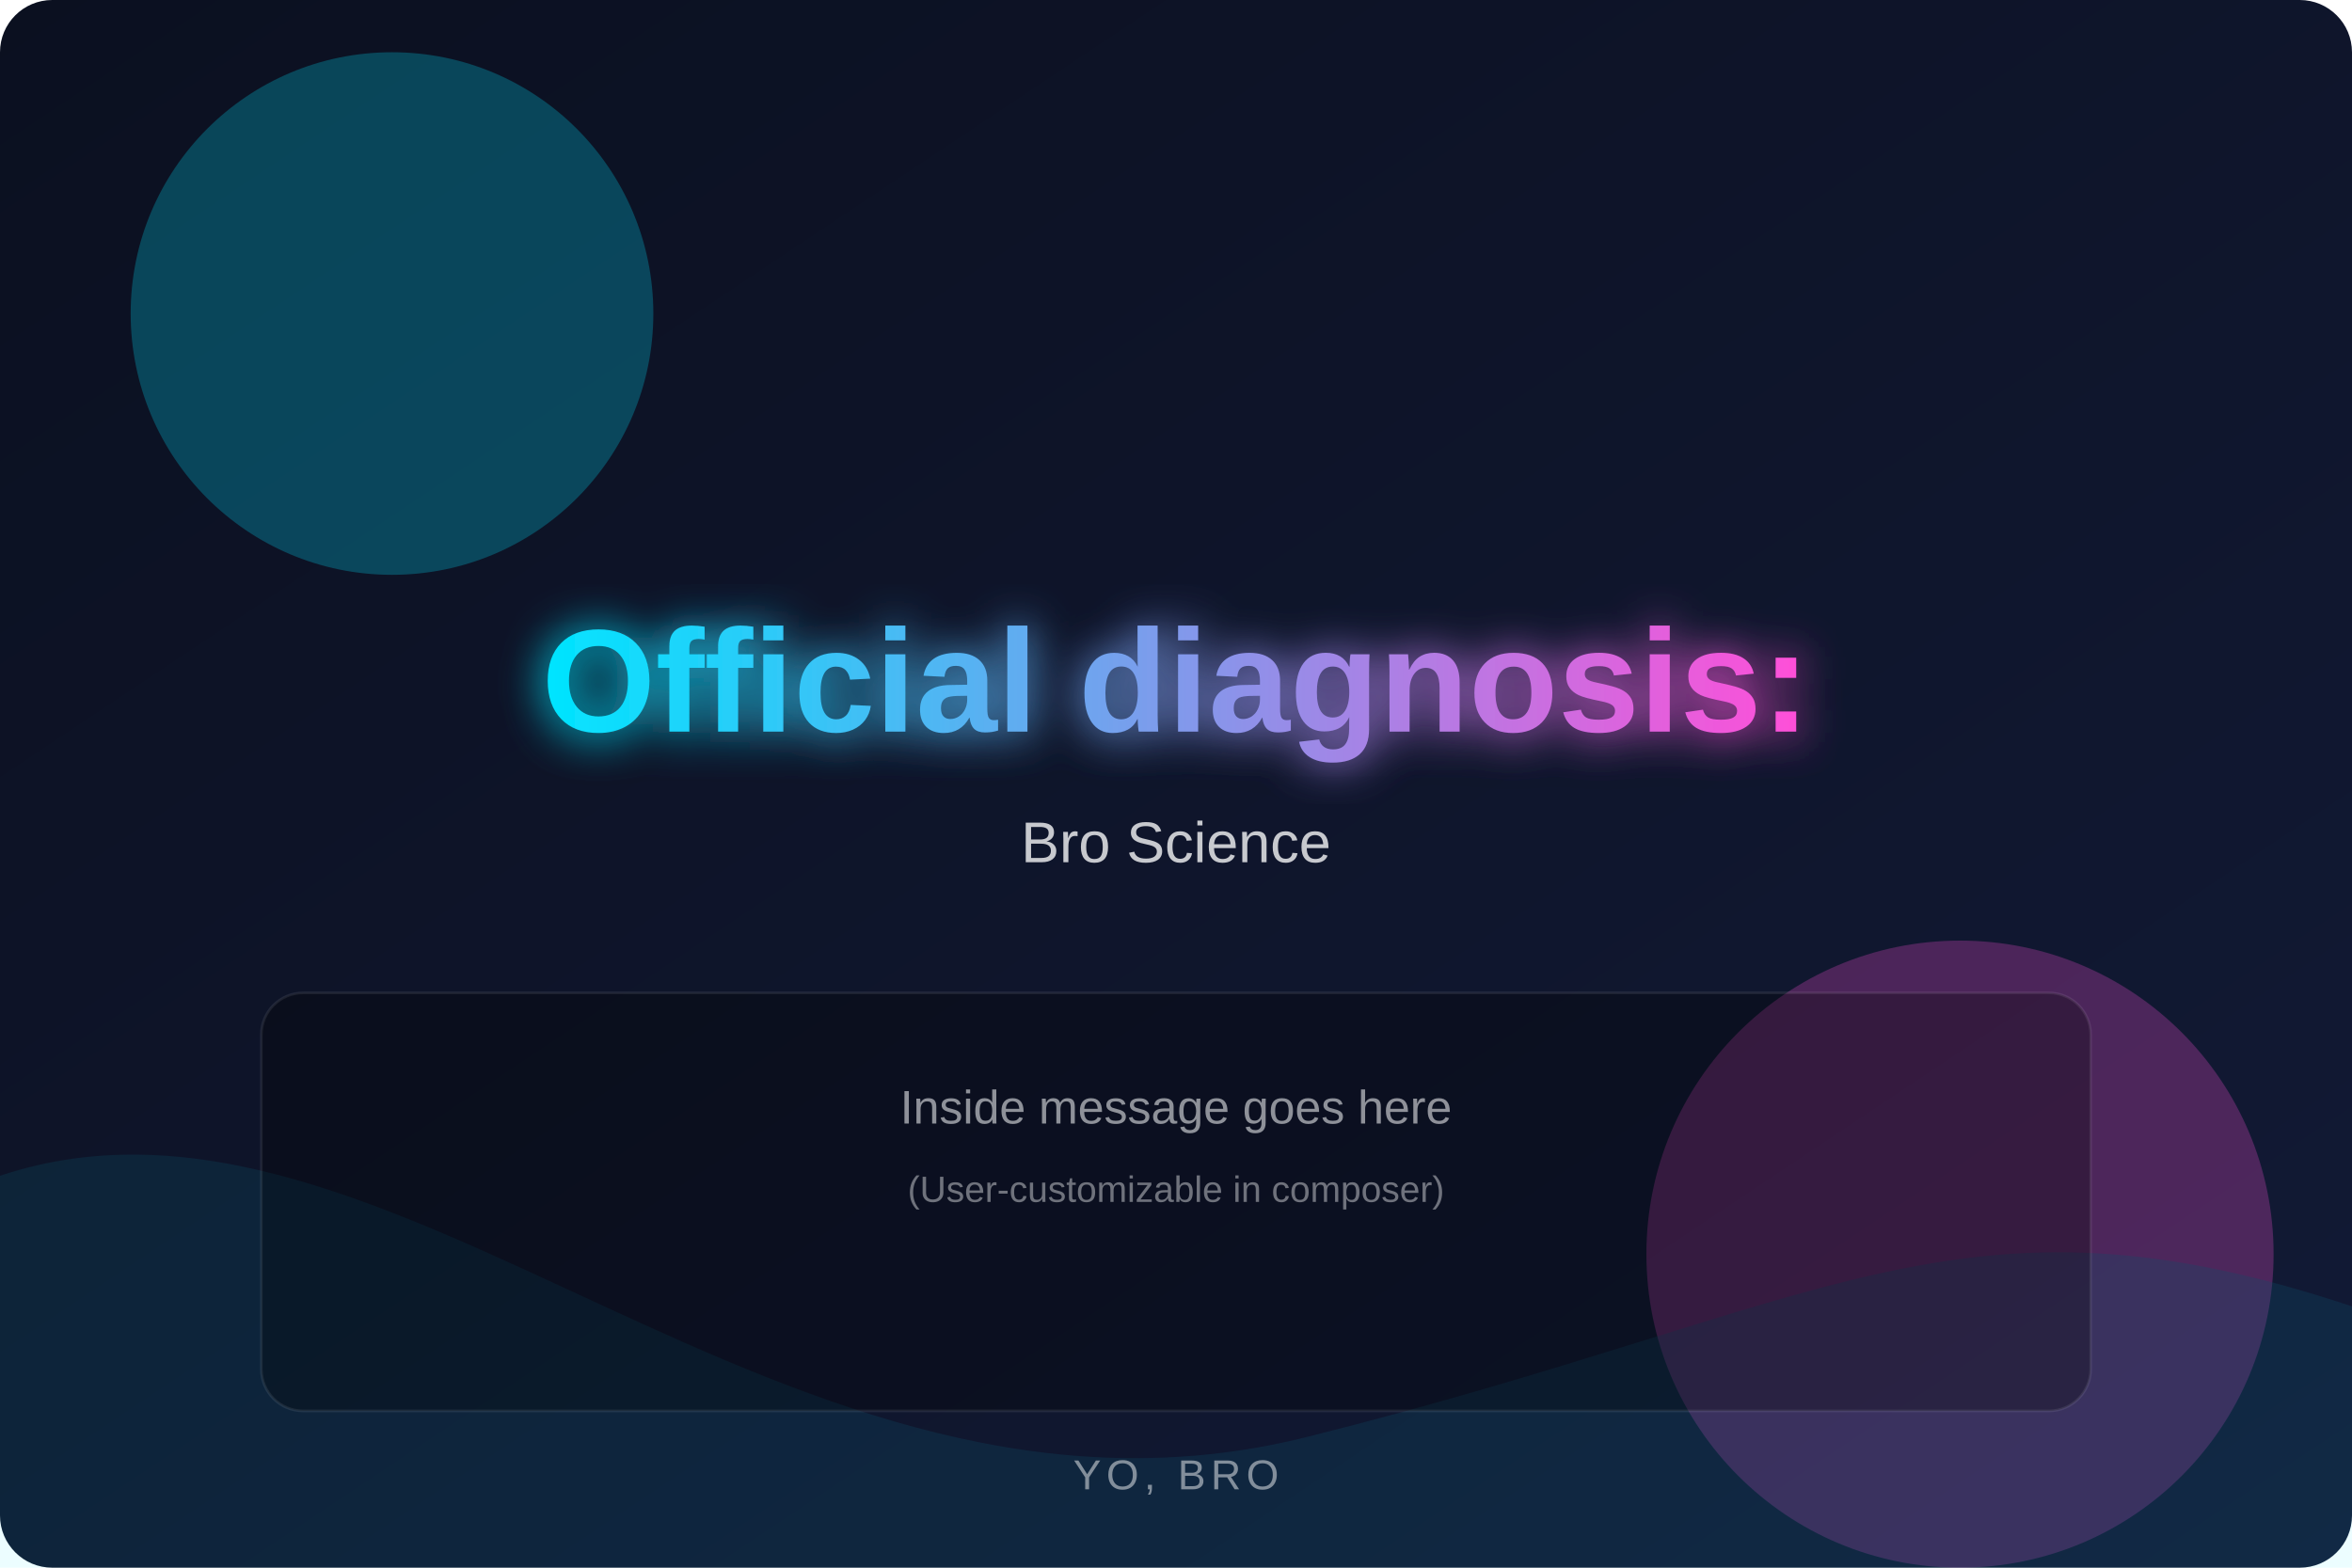
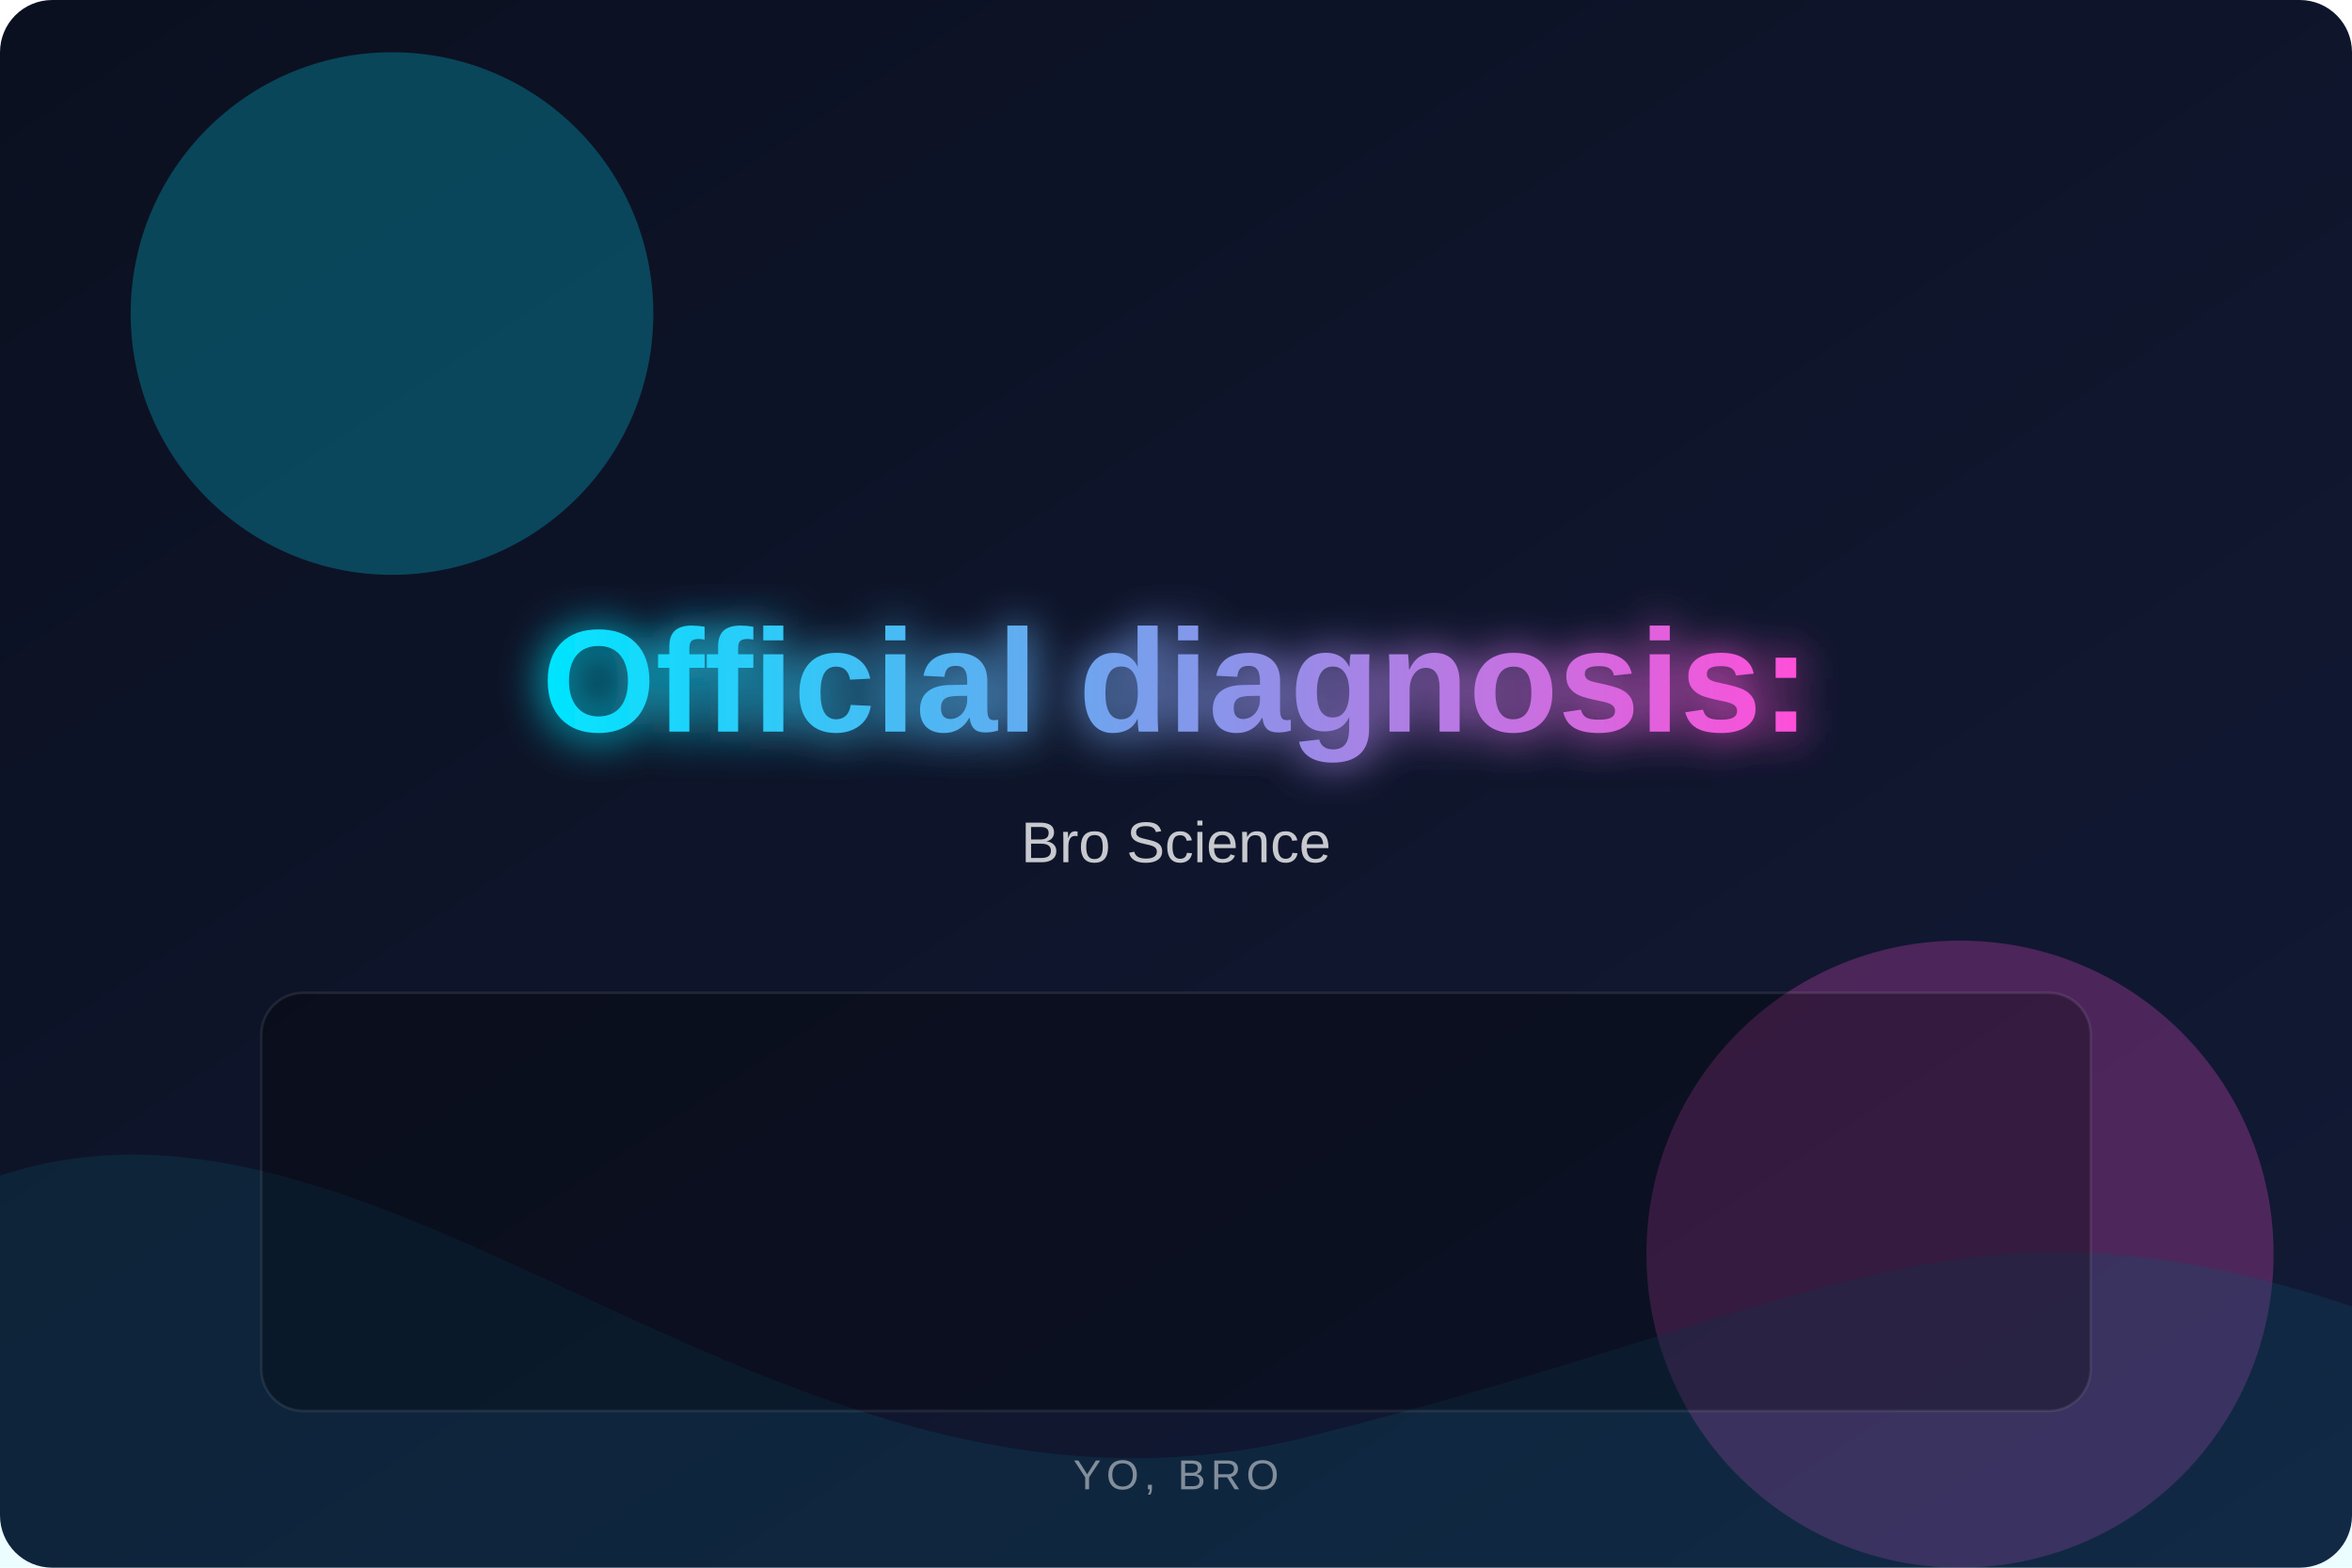
<svg xmlns="http://www.w3.org/2000/svg" width="1500" height="1000" viewBox="0 0 900 600">
  <defs>
    <linearGradient id="bg" x1="0" y1="0" x2="1" y2="1">
      <stop offset="0" stop-color="#0b1020" />
      <stop offset="1" stop-color="#121a36" />
    </linearGradient>
    <linearGradient id="grad" x1="0" x2="1">
      <stop offset="0" stop-color="#00e5ff" />
      <stop offset="1" stop-color="#ff4fd8" />
    </linearGradient>
    <filter id="glow" x="-30%" y="-30%" width="160%" height="160%">
      <feGaussianBlur stdDeviation="8" result="b" />
      <feMerge>
        <feMergeNode in="b" />
        <feMergeNode in="SourceGraphic" />
      </feMerge>
    </filter>
    <filter id="softShadow">
      <feDropShadow dx="0" dy="4" stdDeviation="8" flood-color="rgba(0,0,0,0.4)" />
    </filter>
  </defs>
  <rect width="900" height="600" rx="20" fill="url(#bg)" />
  <g opacity="0.25">
    <circle cx="150" cy="120" r="100" fill="#00e5ff" />
    <circle cx="750" cy="480" r="120" fill="#ff4fd8" />
    <path d="M0 450 C150 400, 300 600, 500 550 S750 450, 900 500 V600 H0 Z" fill="#00e5ff" opacity="0.3" />
  </g>
  <g filter="url(#glow)">
    <text x="450" y="280" text-anchor="middle" font-family="system-ui,Segoe UI,Arial" font-size="56" font-weight="800" fill="url(#grad)" filter="url(#softShadow)">Official diagnosis:</text>
  </g>
  <text x="450" y="330" text-anchor="middle" font-family="system-ui,Segoe UI,Arial" font-size="22" fill="rgba(255,255,255,0.85)" opacity="0.9">Bro Science</text>
  <g opacity="0.85">
    <rect x="100" y="380" width="700" height="160" rx="16" fill="rgba(0,0,0,0.35)" stroke="rgba(255,255,255,0.1)" stroke-width="1" />
-     <text x="450" y="430" text-anchor="middle" font-family="system-ui,Segoe UI,Arial" font-size="18" fill="rgba(255,255,255,0.7)" opacity="0.9">Inside message goes here</text>
-     <text x="450" y="460" text-anchor="middle" font-family="system-ui,Segoe UI,Arial" font-size="14" fill="rgba(255,255,255,0.6)" opacity="0.8">(User-customizable in composer)</text>
  </g>
  <text x="450" y="570" text-anchor="middle" font-family="system-ui,Segoe UI,Arial" font-size="16" fill="rgba(255,255,255,0.6)" opacity="0.8" letter-spacing="2">YO, BRO</text>
</svg>
